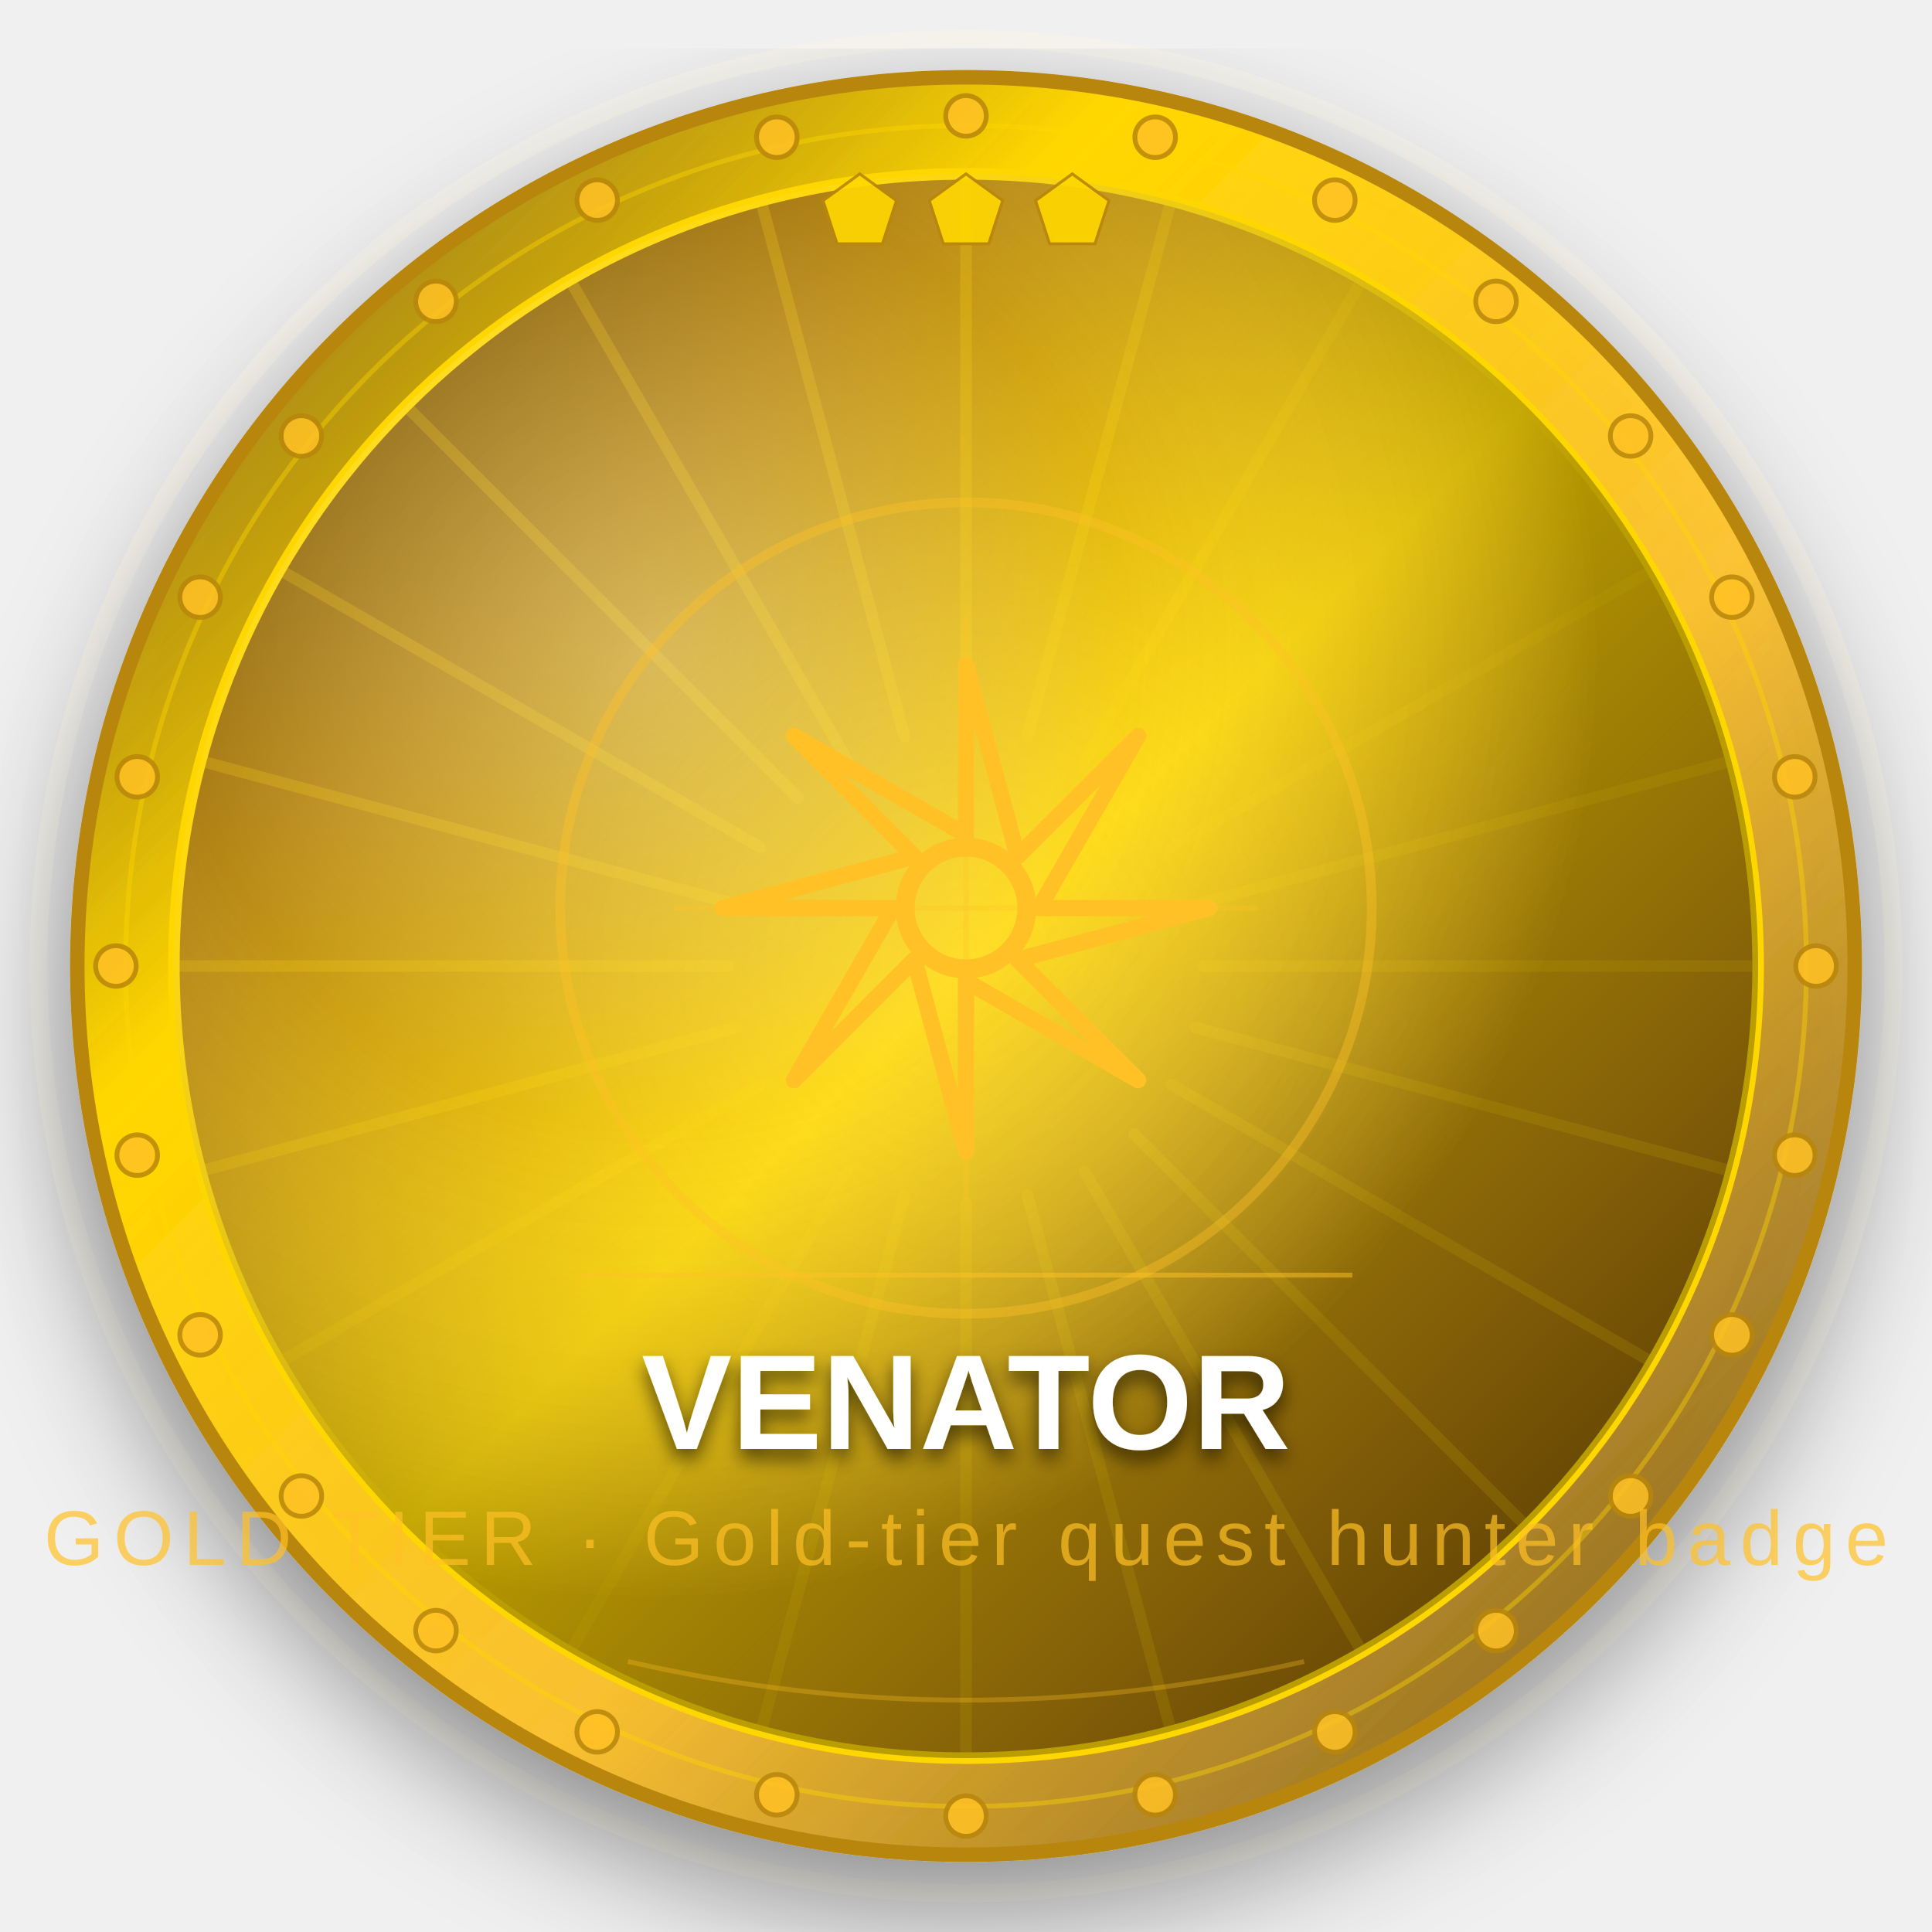
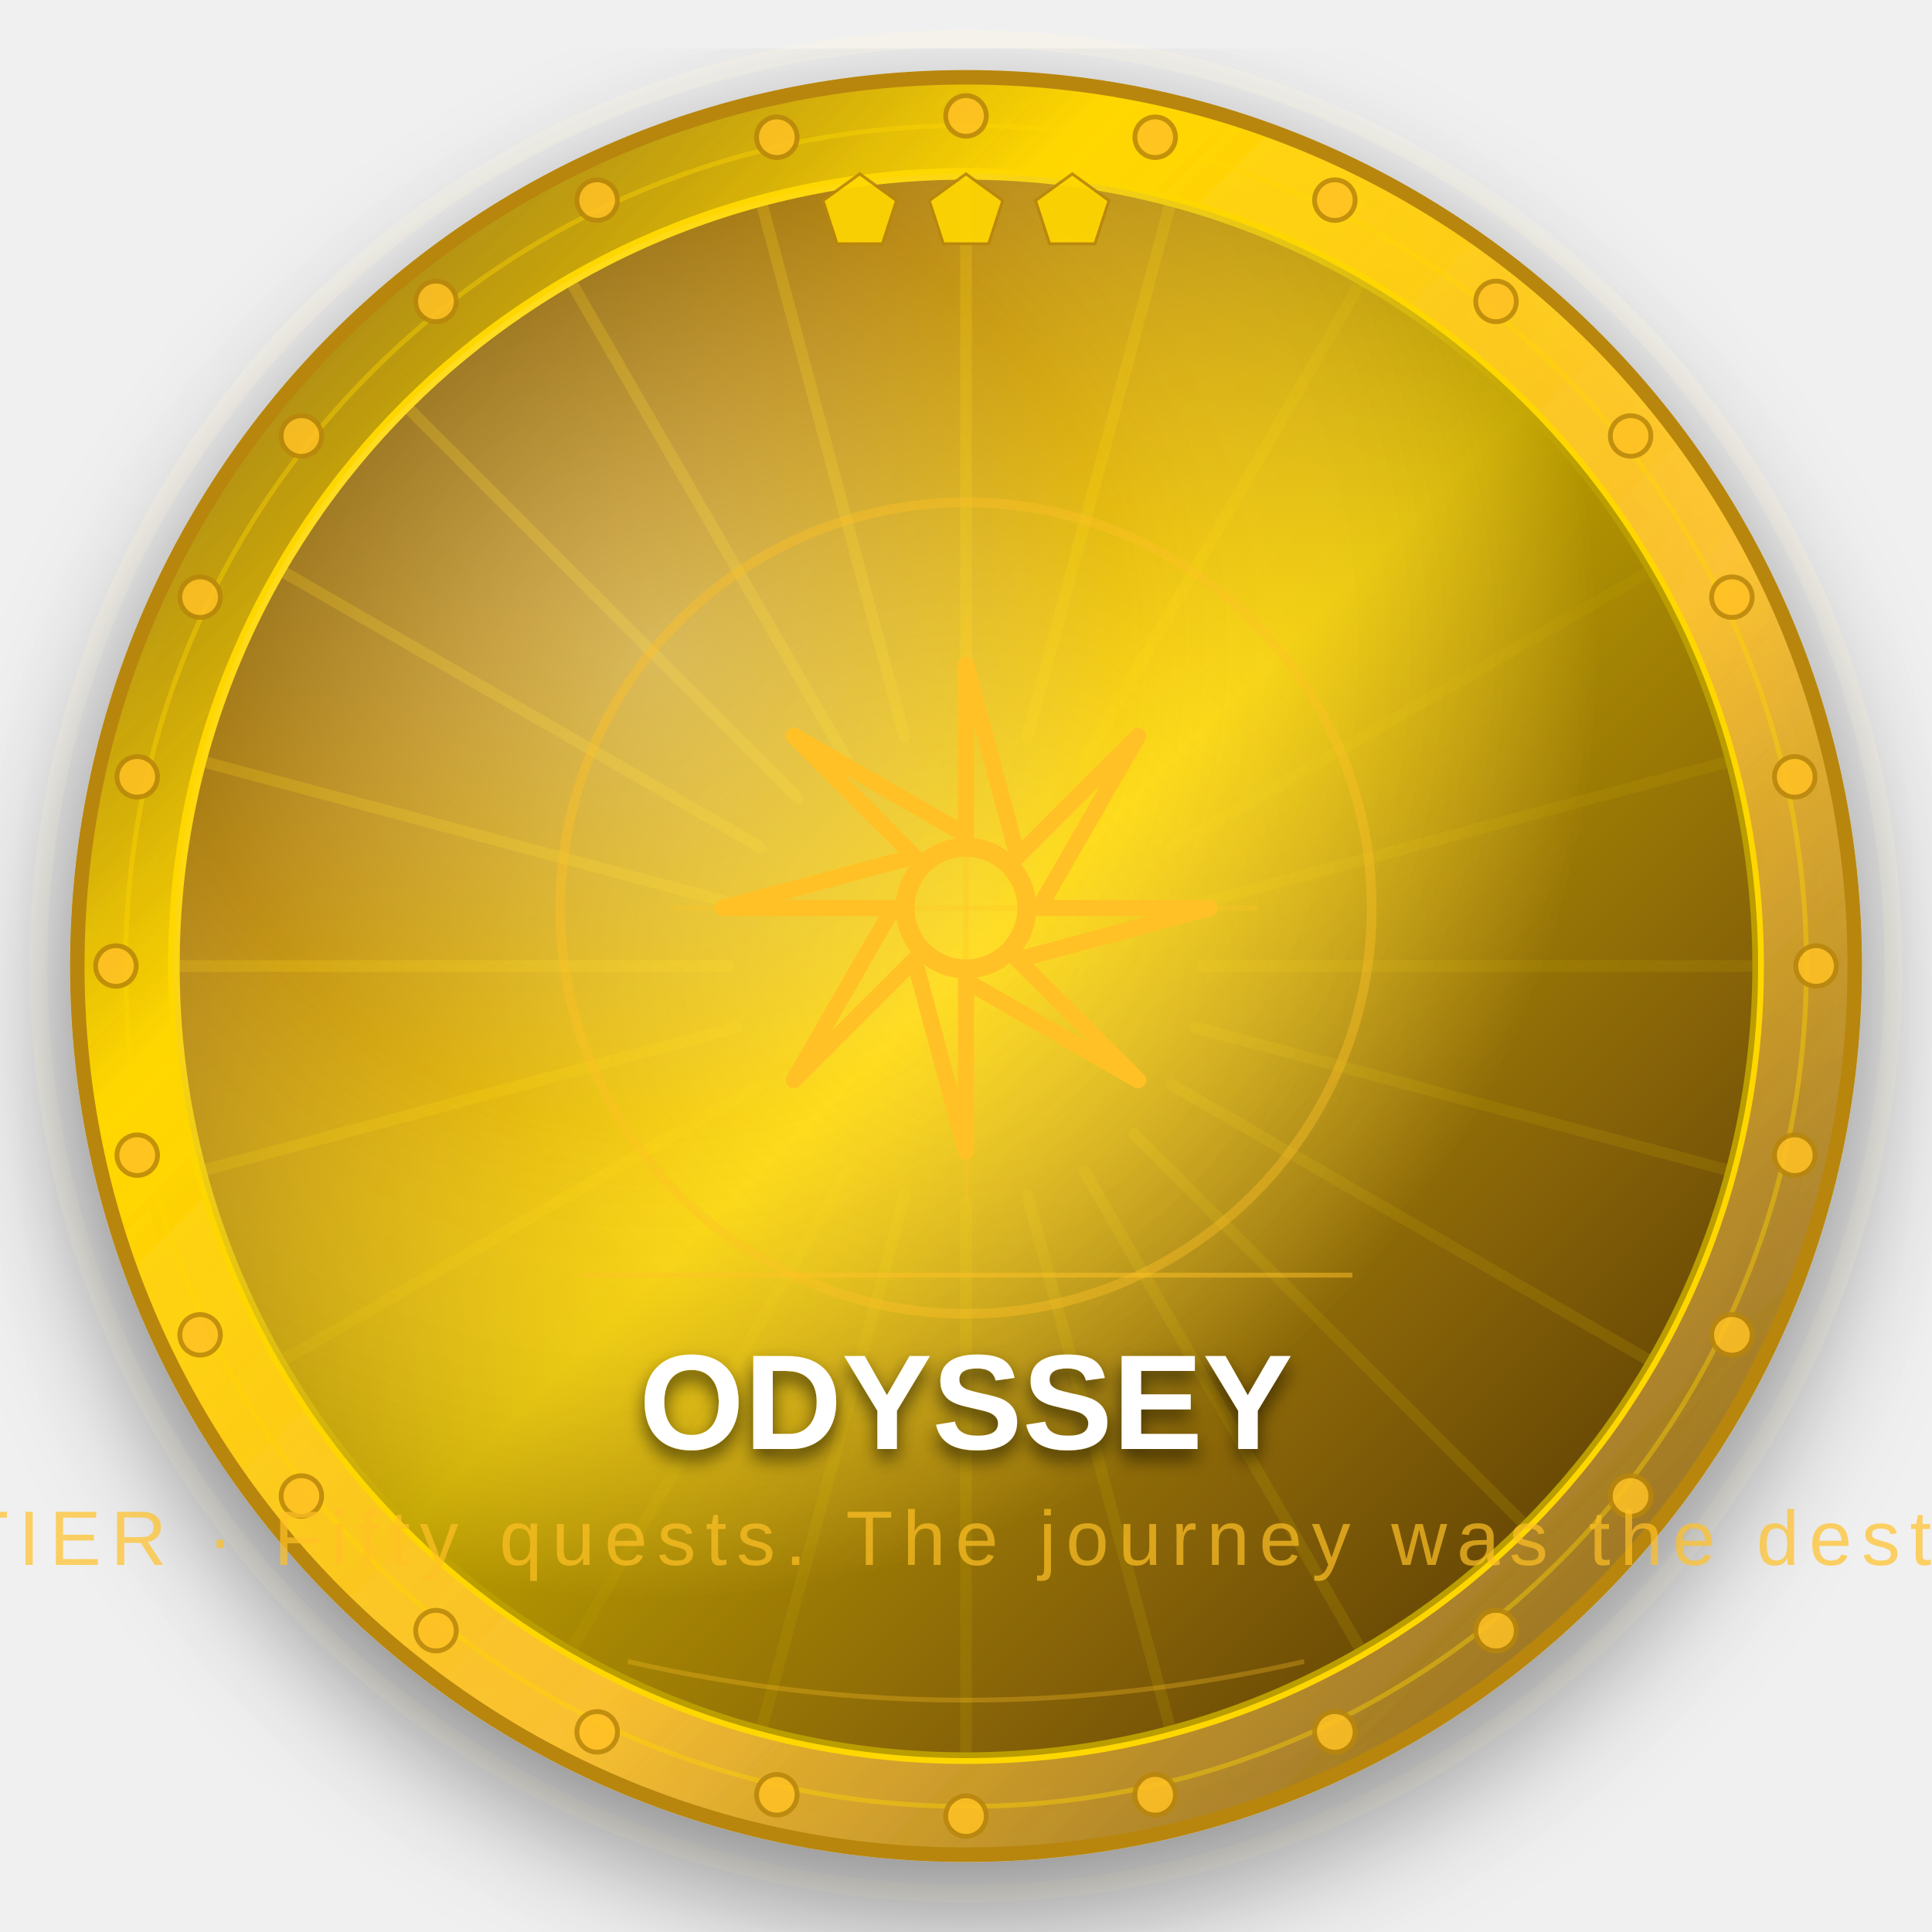
<svg xmlns="http://www.w3.org/2000/svg" viewBox="0 0 200 200" width="200" height="200">
  <defs>
    <linearGradient id="b18" x1="0%" y1="0%" x2="100%" y2="100%">
      <stop offset="0%" stop-color="#5C3A00" />
      <stop offset="25%" stop-color="#B8860B" />
      <stop offset="50%" stop-color="#FFD700" />
      <stop offset="75%" stop-color="#B8860B" />
      <stop offset="100%" stop-color="#5C3A00" />
    </linearGradient>
    <linearGradient id="r18" x1="0%" y1="0%" x2="100%" y2="100%">
      <stop offset="0%" stop-color="#5C3A00" stop-opacity="0.8" />
      <stop offset="30%" stop-color="#FFD700" stop-opacity="1" />
      <stop offset="60%" stop-color="#FFC125" stop-opacity="0.9" />
      <stop offset="100%" stop-color="#5C3A00" stop-opacity="0.8" />
    </linearGradient>
    <radialGradient id="s18" cx="30%" cy="30%" r="60%">
      <stop offset="0%" stop-color="#fff" stop-opacity="0.32" />
      <stop offset="50%" stop-color="#fff" stop-opacity="0.05" />
      <stop offset="100%" stop-color="#000" stop-opacity="0.27" />
    </radialGradient>
    <radialGradient id="c18" cx="50%" cy="50%" r="50%">
      <stop offset="0%" stop-color="#FFF8DC" stop-opacity="0.12" />
      <stop offset="100%" stop-color="#FFF8DC" stop-opacity="0" />
    </radialGradient>
    <filter id="sh18" x="-30%" y="-30%" width="160%" height="160%">
      <feDropShadow dx="0" dy="5" stdDeviation="6" flood-color="#000" flood-opacity="0.45" />
    </filter>
  </defs>
  <circle cx="100" cy="100" r="96" fill="none" stroke="#FFF8DC" stroke-width="1.8" opacity="0.25" filter="url(#sh18)" />
  <circle cx="100" cy="100" r="92" fill="url(#r18)" stroke="#B8860B" stroke-width="1.5" filter="url(#sh18)" />
  <circle cx="100" cy="100" r="87" fill="none" stroke="#FFD700" stroke-width="0.5" opacity="0.4" />
  <circle cx="100" cy="100" r="82" fill="url(#b18)" stroke="#FFD700" stroke-width="1.2" />
  <line x1="124.6" y1="100" x2="182" y2="100" stroke="#FFD700" stroke-width="1.2" opacity="0.22" stroke-linecap="round" />
  <line x1="123.762" y1="106.367" x2="179.206" y2="121.223" stroke="#FFD700" stroke-width="1.2" opacity="0.22" stroke-linecap="round" />
  <line x1="121.304" y1="112.3" x2="171.014" y2="141" stroke="#FFD700" stroke-width="1.2" opacity="0.22" stroke-linecap="round" />
  <line x1="117.395" y1="117.395" x2="157.983" y2="157.983" stroke="#FFD700" stroke-width="1.2" opacity="0.22" stroke-linecap="round" />
  <line x1="112.3" y1="121.304" x2="141" y2="171.014" stroke="#FFD700" stroke-width="1.2" opacity="0.22" stroke-linecap="round" />
  <line x1="106.367" y1="123.762" x2="121.223" y2="179.206" stroke="#FFD700" stroke-width="1.2" opacity="0.22" stroke-linecap="round" />
  <line x1="100" y1="124.6" x2="100" y2="182" stroke="#FFD700" stroke-width="1.2" opacity="0.22" stroke-linecap="round" />
  <line x1="93.633" y1="123.762" x2="78.777" y2="179.206" stroke="#FFD700" stroke-width="1.2" opacity="0.22" stroke-linecap="round" />
  <line x1="87.7" y1="121.304" x2="59" y2="171.014" stroke="#FFD700" stroke-width="1.2" opacity="0.22" stroke-linecap="round" />
  <line x1="82.605" y1="117.395" x2="42.017" y2="157.983" stroke="#FFD700" stroke-width="1.2" opacity="0.22" stroke-linecap="round" />
  <line x1="78.696" y1="112.3" x2="28.986" y2="141" stroke="#FFD700" stroke-width="1.2" opacity="0.22" stroke-linecap="round" />
  <line x1="76.238" y1="106.367" x2="20.794" y2="121.223" stroke="#FFD700" stroke-width="1.2" opacity="0.22" stroke-linecap="round" />
  <line x1="75.4" y1="100" x2="18" y2="100" stroke="#FFD700" stroke-width="1.2" opacity="0.22" stroke-linecap="round" />
  <line x1="76.238" y1="93.633" x2="20.794" y2="78.777" stroke="#FFD700" stroke-width="1.2" opacity="0.22" stroke-linecap="round" />
  <line x1="78.696" y1="87.7" x2="28.986" y2="59" stroke="#FFD700" stroke-width="1.2" opacity="0.22" stroke-linecap="round" />
  <line x1="82.605" y1="82.605" x2="42.017" y2="42.017" stroke="#FFD700" stroke-width="1.2" opacity="0.22" stroke-linecap="round" />
  <line x1="87.7" y1="78.696" x2="59" y2="28.986" stroke="#FFD700" stroke-width="1.2" opacity="0.22" stroke-linecap="round" />
  <line x1="93.633" y1="76.238" x2="78.777" y2="20.794" stroke="#FFD700" stroke-width="1.2" opacity="0.22" stroke-linecap="round" />
  <line x1="100" y1="75.4" x2="100" y2="18" stroke="#FFD700" stroke-width="1.2" opacity="0.22" stroke-linecap="round" />
  <line x1="106.367" y1="76.238" x2="121.223" y2="20.794" stroke="#FFD700" stroke-width="1.2" opacity="0.22" stroke-linecap="round" />
  <line x1="112.3" y1="78.696" x2="141" y2="28.986" stroke="#FFD700" stroke-width="1.2" opacity="0.22" stroke-linecap="round" />
  <line x1="117.395" y1="82.605" x2="157.983" y2="42.017" stroke="#FFD700" stroke-width="1.2" opacity="0.22" stroke-linecap="round" />
  <line x1="121.304" y1="87.7" x2="171.014" y2="59" stroke="#FFD700" stroke-width="1.2" opacity="0.22" stroke-linecap="round" />
  <line x1="123.762" y1="93.633" x2="179.206" y2="78.777" stroke="#FFD700" stroke-width="1.2" opacity="0.22" stroke-linecap="round" />
  <circle cx="100" cy="100" r="50" fill="url(#c18)" />
  <circle cx="100" cy="100" r="82" fill="url(#s18)" />
  <circle cx="100" cy="12" r="2.1" fill="#FFC125" stroke="#B8860B" stroke-width="0.5" opacity="0.85" />
  <circle cx="119.582" cy="14.206" r="2.1" fill="#FFC125" stroke="#B8860B" stroke-width="0.5" opacity="0.85" />
  <circle cx="138.182" cy="20.715" r="2.1" fill="#FFC125" stroke="#B8860B" stroke-width="0.5" opacity="0.85" />
  <circle cx="154.867" cy="31.199" r="2.1" fill="#FFC125" stroke="#B8860B" stroke-width="0.5" opacity="0.85" />
  <circle cx="168.801" cy="45.133" r="2.1" fill="#FFC125" stroke="#B8860B" stroke-width="0.5" opacity="0.85" />
  <circle cx="179.285" cy="61.818" r="2.1" fill="#FFC125" stroke="#B8860B" stroke-width="0.5" opacity="0.85" />
  <circle cx="185.794" cy="80.418" r="2.1" fill="#FFC125" stroke="#B8860B" stroke-width="0.5" opacity="0.85" />
  <circle cx="188" cy="100" r="2.1" fill="#FFC125" stroke="#B8860B" stroke-width="0.5" opacity="0.85" />
  <circle cx="185.794" cy="119.582" r="2.1" fill="#FFC125" stroke="#B8860B" stroke-width="0.5" opacity="0.85" />
  <circle cx="179.285" cy="138.182" r="2.1" fill="#FFC125" stroke="#B8860B" stroke-width="0.5" opacity="0.85" />
  <circle cx="168.801" cy="154.867" r="2.1" fill="#FFC125" stroke="#B8860B" stroke-width="0.5" opacity="0.85" />
  <circle cx="154.867" cy="168.801" r="2.1" fill="#FFC125" stroke="#B8860B" stroke-width="0.5" opacity="0.85" />
  <circle cx="138.182" cy="179.285" r="2.1" fill="#FFC125" stroke="#B8860B" stroke-width="0.5" opacity="0.85" />
  <circle cx="119.582" cy="185.794" r="2.1" fill="#FFC125" stroke="#B8860B" stroke-width="0.5" opacity="0.85" />
  <circle cx="100" cy="188" r="2.1" fill="#FFC125" stroke="#B8860B" stroke-width="0.5" opacity="0.85" />
  <circle cx="80.418" cy="185.794" r="2.1" fill="#FFC125" stroke="#B8860B" stroke-width="0.5" opacity="0.85" />
  <circle cx="61.818" cy="179.285" r="2.1" fill="#FFC125" stroke="#B8860B" stroke-width="0.5" opacity="0.85" />
  <circle cx="45.133" cy="168.801" r="2.1" fill="#FFC125" stroke="#B8860B" stroke-width="0.5" opacity="0.85" />
  <circle cx="31.199" cy="154.867" r="2.1" fill="#FFC125" stroke="#B8860B" stroke-width="0.5" opacity="0.85" />
  <circle cx="20.715" cy="138.182" r="2.1" fill="#FFC125" stroke="#B8860B" stroke-width="0.5" opacity="0.85" />
  <circle cx="14.206" cy="119.582" r="2.1" fill="#FFC125" stroke="#B8860B" stroke-width="0.5" opacity="0.85" />
  <circle cx="12" cy="100" r="2.1" fill="#FFC125" stroke="#B8860B" stroke-width="0.5" opacity="0.85" />
  <circle cx="14.206" cy="80.418" r="2.1" fill="#FFC125" stroke="#B8860B" stroke-width="0.5" opacity="0.85" />
  <circle cx="20.715" cy="61.818" r="2.1" fill="#FFC125" stroke="#B8860B" stroke-width="0.5" opacity="0.85" />
  <circle cx="31.199" cy="45.133" r="2.1" fill="#FFC125" stroke="#B8860B" stroke-width="0.5" opacity="0.85" />
  <circle cx="45.133" cy="31.199" r="2.1" fill="#FFC125" stroke="#B8860B" stroke-width="0.5" opacity="0.85" />
  <circle cx="61.818" cy="20.715" r="2.1" fill="#FFC125" stroke="#B8860B" stroke-width="0.5" opacity="0.85" />
  <circle cx="80.418" cy="14.206" r="2.1" fill="#FFC125" stroke="#B8860B" stroke-width="0.5" opacity="0.85" />
  <polygon points="89,18 92.804,20.764 91.351,25.236 86.649,25.236 85.196,20.764" fill="#FFD700" stroke="#B8860B" stroke-width="0.3" opacity="0.9" />
  <polygon points="100,18 103.804,20.764 102.351,25.236 97.649,25.236 96.196,20.764" fill="#FFD700" stroke="#B8860B" stroke-width="0.3" opacity="0.9" />
  <polygon points="111,18 114.804,20.764 113.351,25.236 108.649,25.236 107.196,20.764" fill="#FFD700" stroke="#B8860B" stroke-width="0.3" opacity="0.9" />
  <circle cx="100" cy="94" r="42" fill="none" stroke="#FFC125" stroke-width="1" opacity="0.4" />
  <g>
    <g transform="translate(100,94)">
      <polygon points="7.56,0 25.2,0 5.346,5.346 17.819,17.819 4.629164900776995e-16,7.56 1.543054966925665e-15,25.2 -5.346,5.346 -17.819,17.819 -7.56,9.25832980155399e-16 -25.2,3.08610993385133e-15 -5.346,-5.346 -17.819,-17.819 -1.3887494702330984e-15,-7.56 -4.6291649007769944e-15,-25.2 5.346,-5.346 17.819,-17.819" fill="none" stroke="#FFC125" stroke-width="1.68" stroke-linejoin="round" />
      <circle cx="0" cy="0" r="6.3" fill="none" stroke="#FFC125" stroke-width="1.96" />
      <line x1="-30.24" y1="0" x2="30.24" y2="0" stroke="#FFC125" stroke-width="0.56" opacity="0.3" />
      <line x1="0" y1="-30.24" x2="0" y2="30.24" stroke="#FFC125" stroke-width="0.56" opacity="0.3" />
    </g>
  </g>
  <line x1="60" y1="132" x2="140" y2="132" stroke="#FFC125" stroke-width="0.5" opacity="0.5" />
-   <text x="100" y="150" text-anchor="middle" font-size="14" font-weight="bold" fill="#fff" font-family="Arial,sans-serif" filter="drop-shadow(0 1px 1px rgba(0,0,0,0.6))">VENATOR</text>
-   <text x="100" y="162" text-anchor="middle" font-size="8" fill="#FFC125" opacity="0.7" font-family="Arial,sans-serif" letter-spacing="1">GOLD TIER · Gold-tier quest hunter badge</text>
+   <text x="100" y="150" text-anchor="middle" font-size="14" font-weight="bold" fill="#fff" font-family="Arial,sans-serif" filter="drop-shadow(0 1px 1px rgba(0,0,0,0.6))">ODYSSEY</text>
+   <text x="100" y="162" text-anchor="middle" font-size="8" fill="#FFC125" opacity="0.7" font-family="Arial,sans-serif" letter-spacing="1">GOLD TIER · Fifty quests. The journey was the destination.</text>
  <path d="M65 172 Q100 180 135 172" fill="none" stroke="#FFC125" stroke-width="0.5" opacity="0.3" />
</svg>
